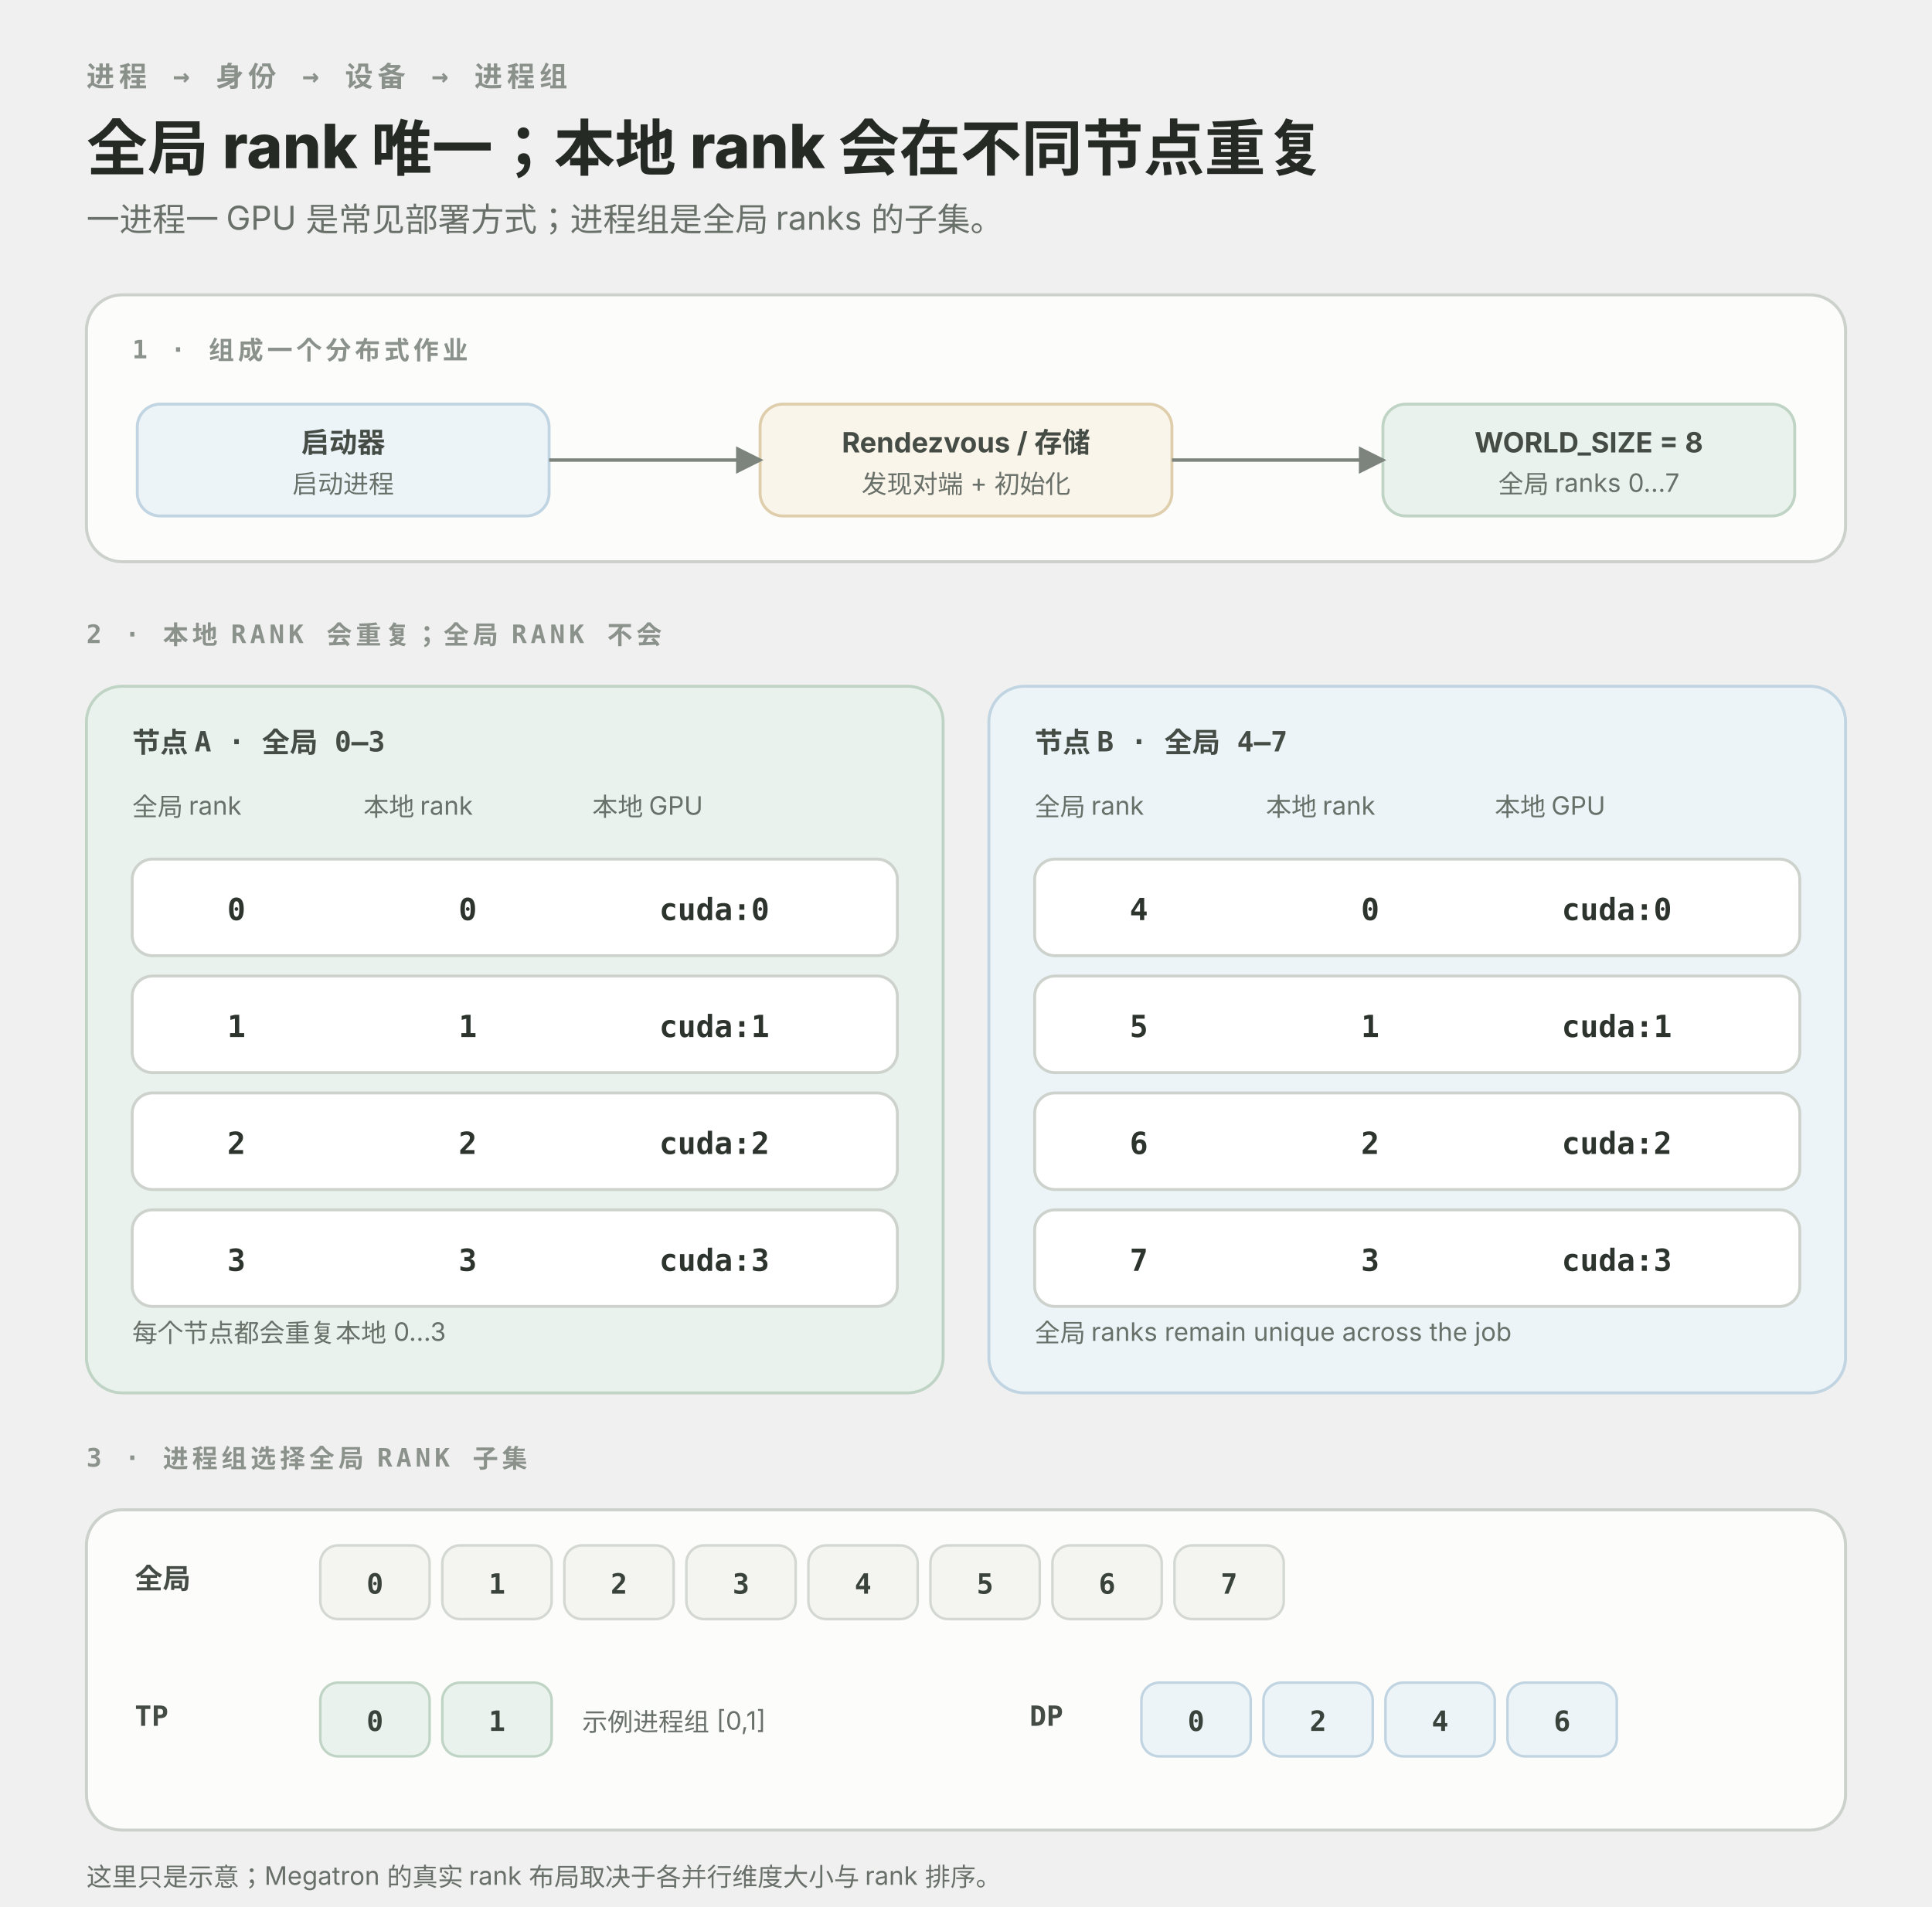
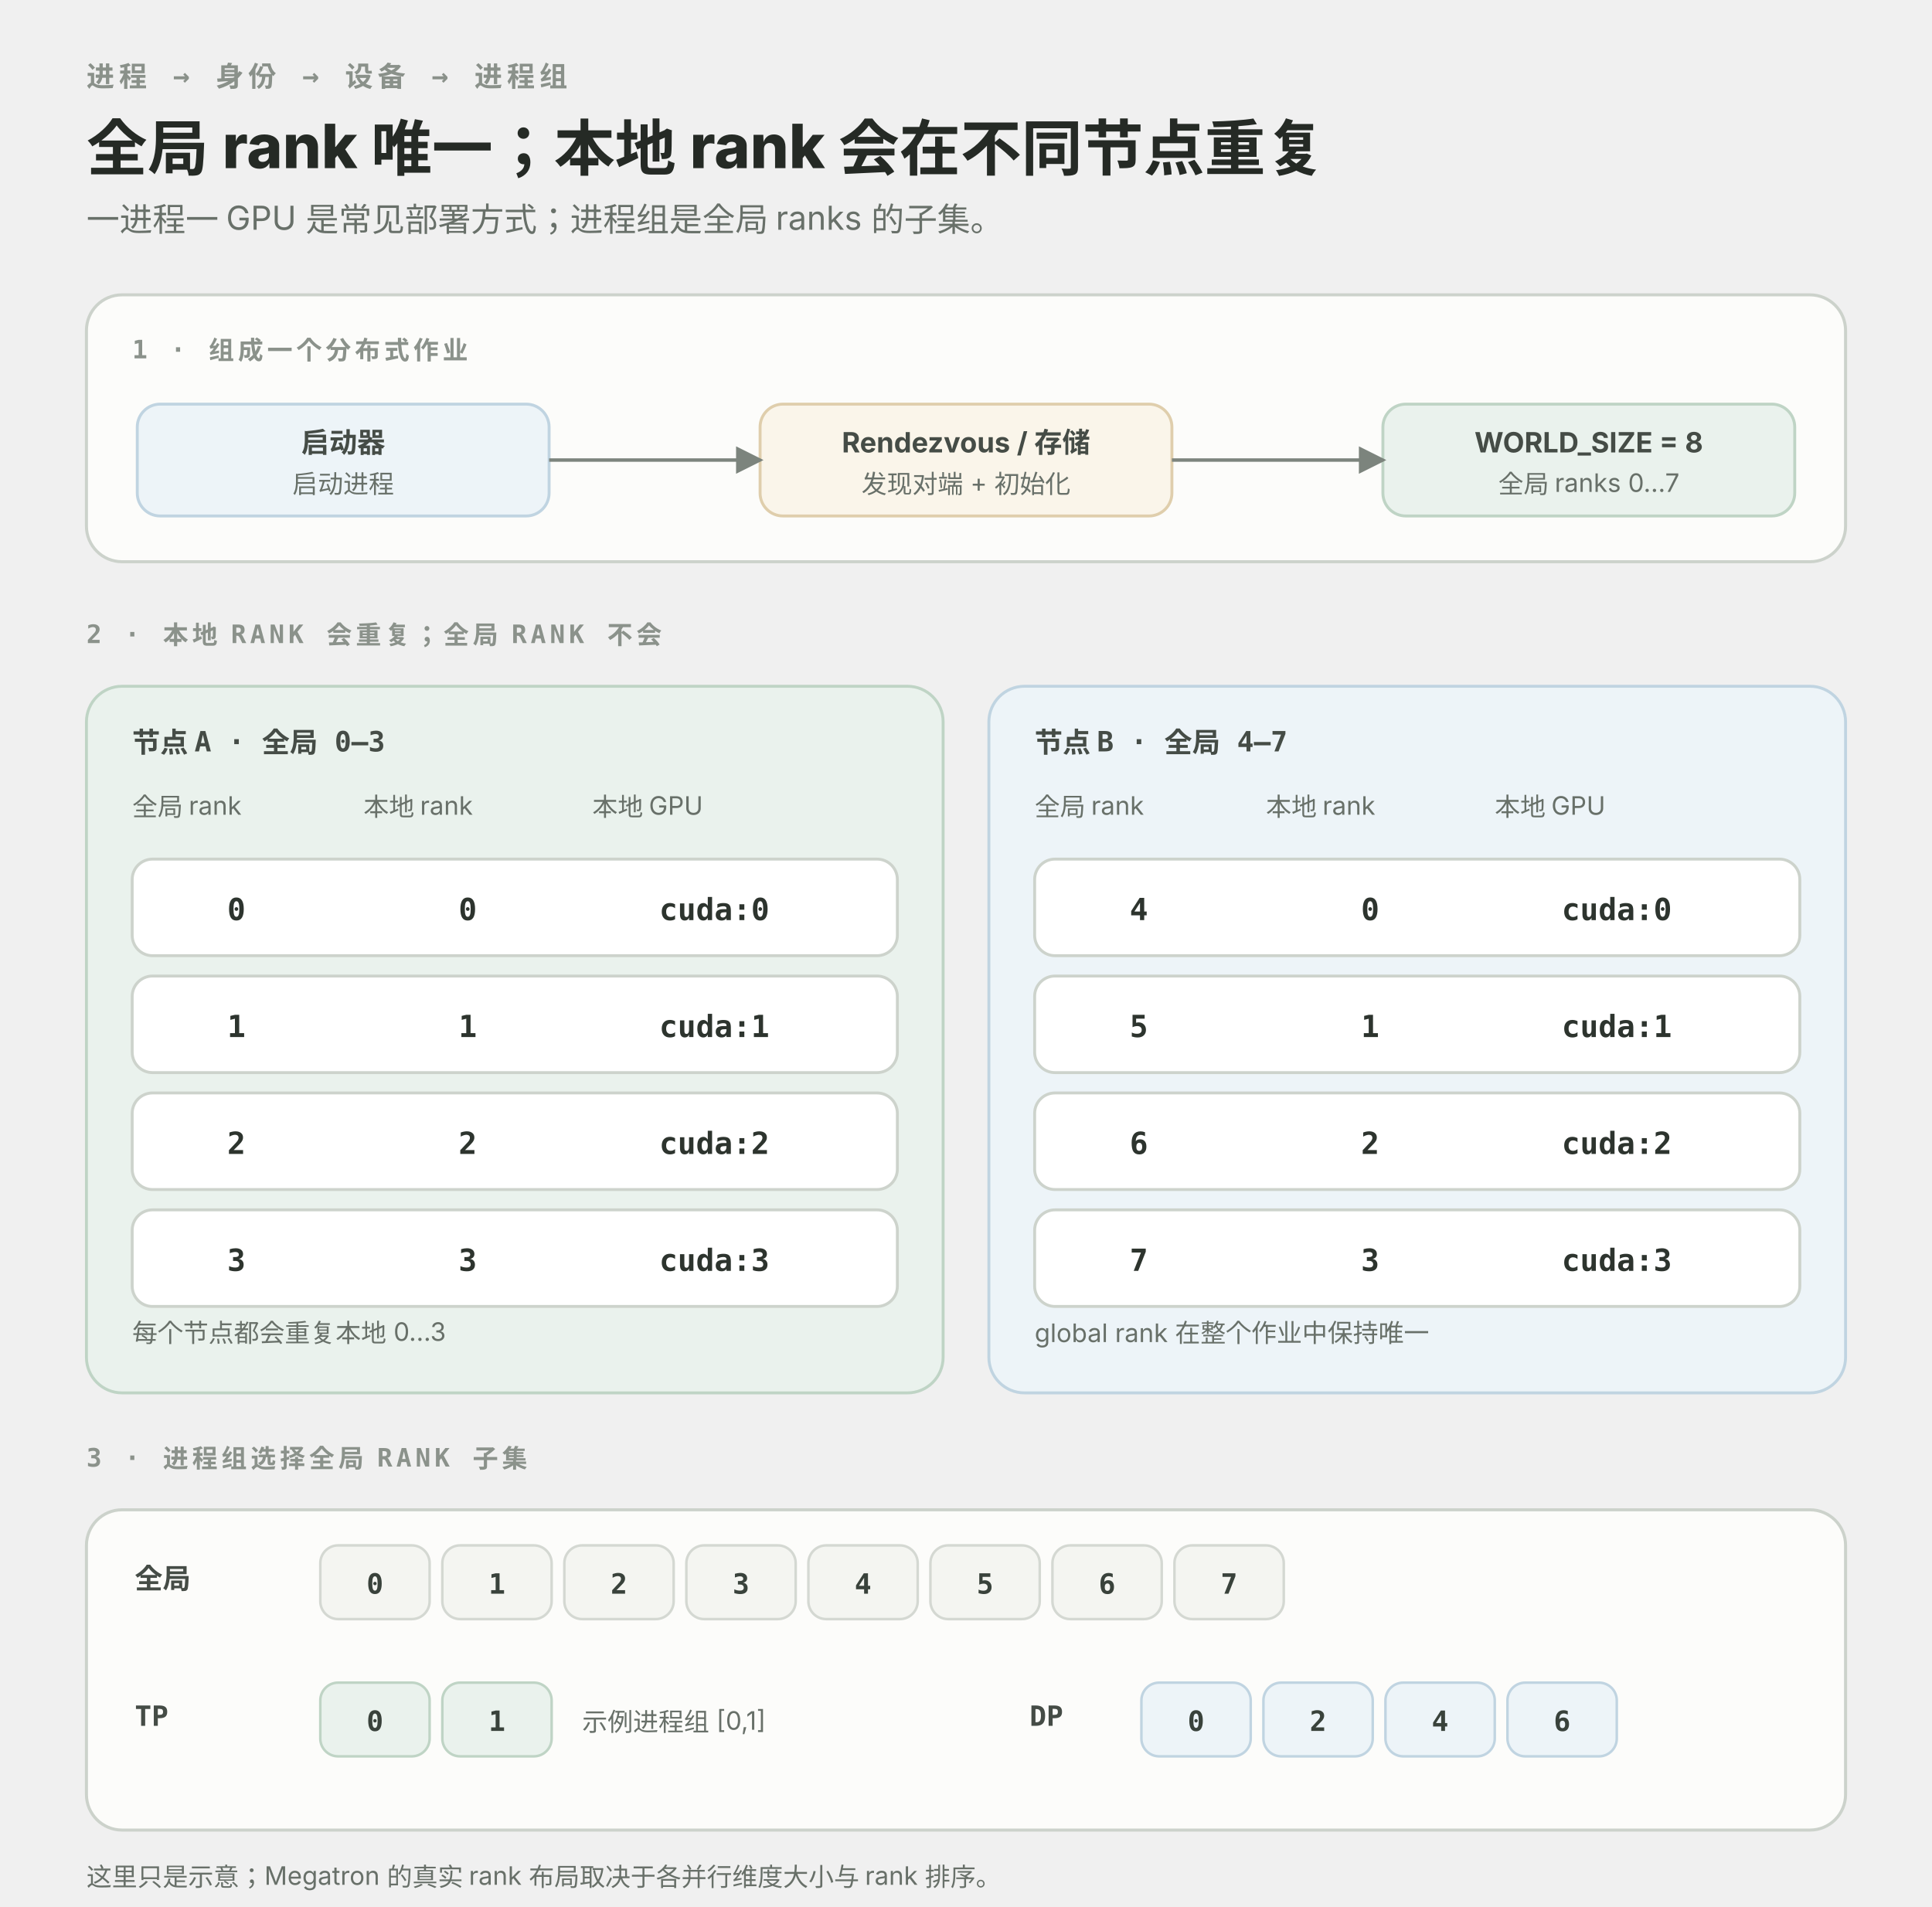
<svg xmlns="http://www.w3.org/2000/svg" viewBox="0 0 760 750" role="img" aria-labelledby="title desc">
  <defs>
    <marker id="arrow" markerWidth="8" markerHeight="8" refX="7" refY="4" orient="auto">
      <path d="M0 0 L8 4 L0 8Z" fill="#7c847d" />
    </marker>
    <style>
      .sans{font-family:-apple-system,BlinkMacSystemFont,"Segoe UI",sans-serif}
      .mono{font-family:ui-monospace,SFMono-Regular,Menlo,Consolas,monospace}
      .ey{font-size:11px;font-weight:700;letter-spacing:1.8px;fill:#8a918a}
      .ttl{font-size:24px;font-weight:760;fill:#252a25}
      .sub{font-size:13px;fill:#687069}
      .sec{font-size:10px;font-weight:700;letter-spacing:1.5px;fill:#8b928b}
      .label{font-size:11px;font-weight:700;fill:#454c46}
      .small{font-size:10px;fill:#687069}
      .rank{font-size:12px;font-weight:700;fill:#2d342e}
      .chip{font-size:11px;font-weight:700;fill:#39423b}
      .panel{fill:#fcfcfa;stroke:#ccd2cb;stroke-width:1.2}
      .box{fill:#fff;stroke:#cdd3cc;stroke-width:1.15}
      .green{fill:#eaf2ed;stroke:#bfd4c5;stroke-width:1.15}
      .blue{fill:#edf4f8;stroke:#c0d4e1;stroke-width:1.15}
      .sand{fill:#faf5ea;stroke:#dfceac;stroke-width:1.15}
      .line{fill:none;stroke:#7c847d;stroke-width:1.35}
      .tp{fill:#eaf2ed;stroke:#bfd4c5}
      .dp{fill:#edf4f8;stroke:#c0d4e1}
      .muted{fill:#f4f5f1;stroke:#d4d8d2}
    </style>
  </defs>
  <text class="mono ey" x="34" y="34">进程 → 身份 → 设备 → 进程组</text>
  <text class="sans ttl" x="34" y="67">全局 rank 唯一；本地 rank 会在不同节点重复</text>
  <text class="sans sub" x="34" y="91">一进程一 GPU 是常见部署方式；进程组是全局 ranks 的子集。</text>
  <rect class="panel" x="34" y="116" width="692" height="105" rx="14" />
  <text class="mono sec" x="52" y="141">1 · 组成一个分布式作业</text>
  <rect class="blue" x="54" y="159" width="162" height="44" rx="9" />
  <text class="sans label" x="135" y="178" text-anchor="middle">启动器</text>
  <text class="sans small" x="135" y="194" text-anchor="middle">启动进程</text>
  <rect class="sand" x="299" y="159" width="162" height="44" rx="9" />
  <text class="sans label" x="380" y="178" text-anchor="middle">Rendezvous / 存储</text>
  <text class="sans small" x="380" y="194" text-anchor="middle">发现对端 + 初始化</text>
  <rect class="green" x="544" y="159" width="162" height="44" rx="9" />
  <text class="sans label" x="625" y="178" text-anchor="middle">WORLD_SIZE = 8</text>
  <text class="sans small" x="625" y="194" text-anchor="middle">全局 ranks 0…7</text>
  <path class="line" d="M216 181 H299" marker-end="url(#arrow)" />
  <path class="line" d="M461 181 H544" marker-end="url(#arrow)" />
  <text class="mono sec" x="34" y="253">2 · 本地 RANK 会重复；全局 RANK 不会</text>
  <rect class="green" x="34" y="270" width="337" height="278" rx="14" />
  <rect class="blue" x="389" y="270" width="337" height="278" rx="14" />
  <text class="mono label" x="52" y="296" fill="#255b46">节点 A · 全局 0–3</text>
  <text class="mono label" x="407" y="296" fill="#315f82">节点 B · 全局 4–7</text>
  <g class="sans">
    <text class="small" x="52" y="321">全局 rank</text>
    <text class="small" x="143" y="321">本地 rank</text>
    <text class="small" x="233" y="321">本地 GPU</text>
    <text class="small" x="407" y="321">全局 rank</text>
    <text class="small" x="498" y="321">本地 rank</text>
    <text class="small" x="588" y="321">本地 GPU</text>
  </g>
  <g class="mono">
    <g transform="translate(52 338)">
      <rect class="box" width="301" height="38" rx="8" />
      <text class="rank" x="41" y="24" text-anchor="middle">0</text>
      <text class="rank" x="132" y="24" text-anchor="middle">0</text>
      <text class="rank" x="229" y="24" text-anchor="middle">cuda:0</text>
      <rect class="box" y="46" width="301" height="38" rx="8" />
      <text class="rank" x="41" y="70" text-anchor="middle">1</text>
      <text class="rank" x="132" y="70" text-anchor="middle">1</text>
      <text class="rank" x="229" y="70" text-anchor="middle">cuda:1</text>
      <rect class="box" y="92" width="301" height="38" rx="8" />
      <text class="rank" x="41" y="116" text-anchor="middle">2</text>
      <text class="rank" x="132" y="116" text-anchor="middle">2</text>
      <text class="rank" x="229" y="116" text-anchor="middle">cuda:2</text>
      <rect class="box" y="138" width="301" height="38" rx="8" />
      <text class="rank" x="41" y="162" text-anchor="middle">3</text>
      <text class="rank" x="132" y="162" text-anchor="middle">3</text>
      <text class="rank" x="229" y="162" text-anchor="middle">cuda:3</text>
    </g>
    <g transform="translate(407 338)">
      <rect class="box" width="301" height="38" rx="8" />
      <text class="rank" x="41" y="24" text-anchor="middle">4</text>
      <text class="rank" x="132" y="24" text-anchor="middle">0</text>
      <text class="rank" x="229" y="24" text-anchor="middle">cuda:0</text>
      <rect class="box" y="46" width="301" height="38" rx="8" />
      <text class="rank" x="41" y="70" text-anchor="middle">5</text>
      <text class="rank" x="132" y="70" text-anchor="middle">1</text>
      <text class="rank" x="229" y="70" text-anchor="middle">cuda:1</text>
      <rect class="box" y="92" width="301" height="38" rx="8" />
      <text class="rank" x="41" y="116" text-anchor="middle">6</text>
      <text class="rank" x="132" y="116" text-anchor="middle">2</text>
      <text class="rank" x="229" y="116" text-anchor="middle">cuda:2</text>
      <rect class="box" y="138" width="301" height="38" rx="8" />
      <text class="rank" x="41" y="162" text-anchor="middle">7</text>
      <text class="rank" x="132" y="162" text-anchor="middle">3</text>
      <text class="rank" x="229" y="162" text-anchor="middle">cuda:3</text>
    </g>
  </g>
  <text class="sans small" x="52" y="528">每个节点都会重复本地 0…3</text>
-   <text class="sans small" x="407" y="528">全局 ranks remain unique across the job</text>
+   <text class="sans small" x="407" y="528">global rank 在整个作业中保持唯一</text>
  <text class="mono sec" x="34" y="577">3 · 进程组选择全局 RANK 子集</text>
  <rect class="panel" x="34" y="594" width="692" height="126" rx="14" />
  <text class="mono label" x="53" y="625">全局</text>
  <g class="mono chip" transform="translate(126 608)">
    <g>
      <rect class="muted" width="43" height="29" rx="7" />
      <text x="21.5" y="19" text-anchor="middle">0</text>
    </g>
    <g transform="translate(48)">
      <rect class="muted" width="43" height="29" rx="7" />
      <text x="21.5" y="19" text-anchor="middle">1</text>
    </g>
    <g transform="translate(96)">
      <rect class="muted" width="43" height="29" rx="7" />
      <text x="21.5" y="19" text-anchor="middle">2</text>
    </g>
    <g transform="translate(144)">
      <rect class="muted" width="43" height="29" rx="7" />
      <text x="21.5" y="19" text-anchor="middle">3</text>
    </g>
    <g transform="translate(192)">
      <rect class="muted" width="43" height="29" rx="7" />
      <text x="21.5" y="19" text-anchor="middle">4</text>
    </g>
    <g transform="translate(240)">
      <rect class="muted" width="43" height="29" rx="7" />
      <text x="21.5" y="19" text-anchor="middle">5</text>
    </g>
    <g transform="translate(288)">
      <rect class="muted" width="43" height="29" rx="7" />
      <text x="21.5" y="19" text-anchor="middle">6</text>
    </g>
    <g transform="translate(336)">
      <rect class="muted" width="43" height="29" rx="7" />
      <text x="21.5" y="19" text-anchor="middle">7</text>
    </g>
  </g>
  <text class="mono label" x="53" y="679" fill="#255b46">TP</text>
  <g class="mono chip" transform="translate(126 662)">
    <rect class="tp" width="43" height="29" rx="7" />
    <text x="21.5" y="19" text-anchor="middle">0</text>
    <rect class="tp" x="48" width="43" height="29" rx="7" />
    <text x="69.5" y="19" text-anchor="middle">1</text>
  </g>
  <text class="sans small" x="229" y="681">示例进程组 [0,1]</text>
  <text class="mono label" x="405" y="679" fill="#315f82">DP</text>
  <g class="mono chip" transform="translate(449 662)">
    <rect class="dp" width="43" height="29" rx="7" />
    <text x="21.5" y="19" text-anchor="middle">0</text>
    <rect class="dp" x="48" width="43" height="29" rx="7" />
    <text x="69.5" y="19" text-anchor="middle">2</text>
    <rect class="dp" x="96" width="43" height="29" rx="7" />
    <text x="117.5" y="19" text-anchor="middle">4</text>
    <rect class="dp" x="144" width="43" height="29" rx="7" />
    <text x="165.5" y="19" text-anchor="middle">6</text>
  </g>
  <text class="sans small" x="34" y="742">这里只是示意；Megatron 的真实 rank 布局取决于各并行维度大小与 rank 排序。</text>
</svg>
